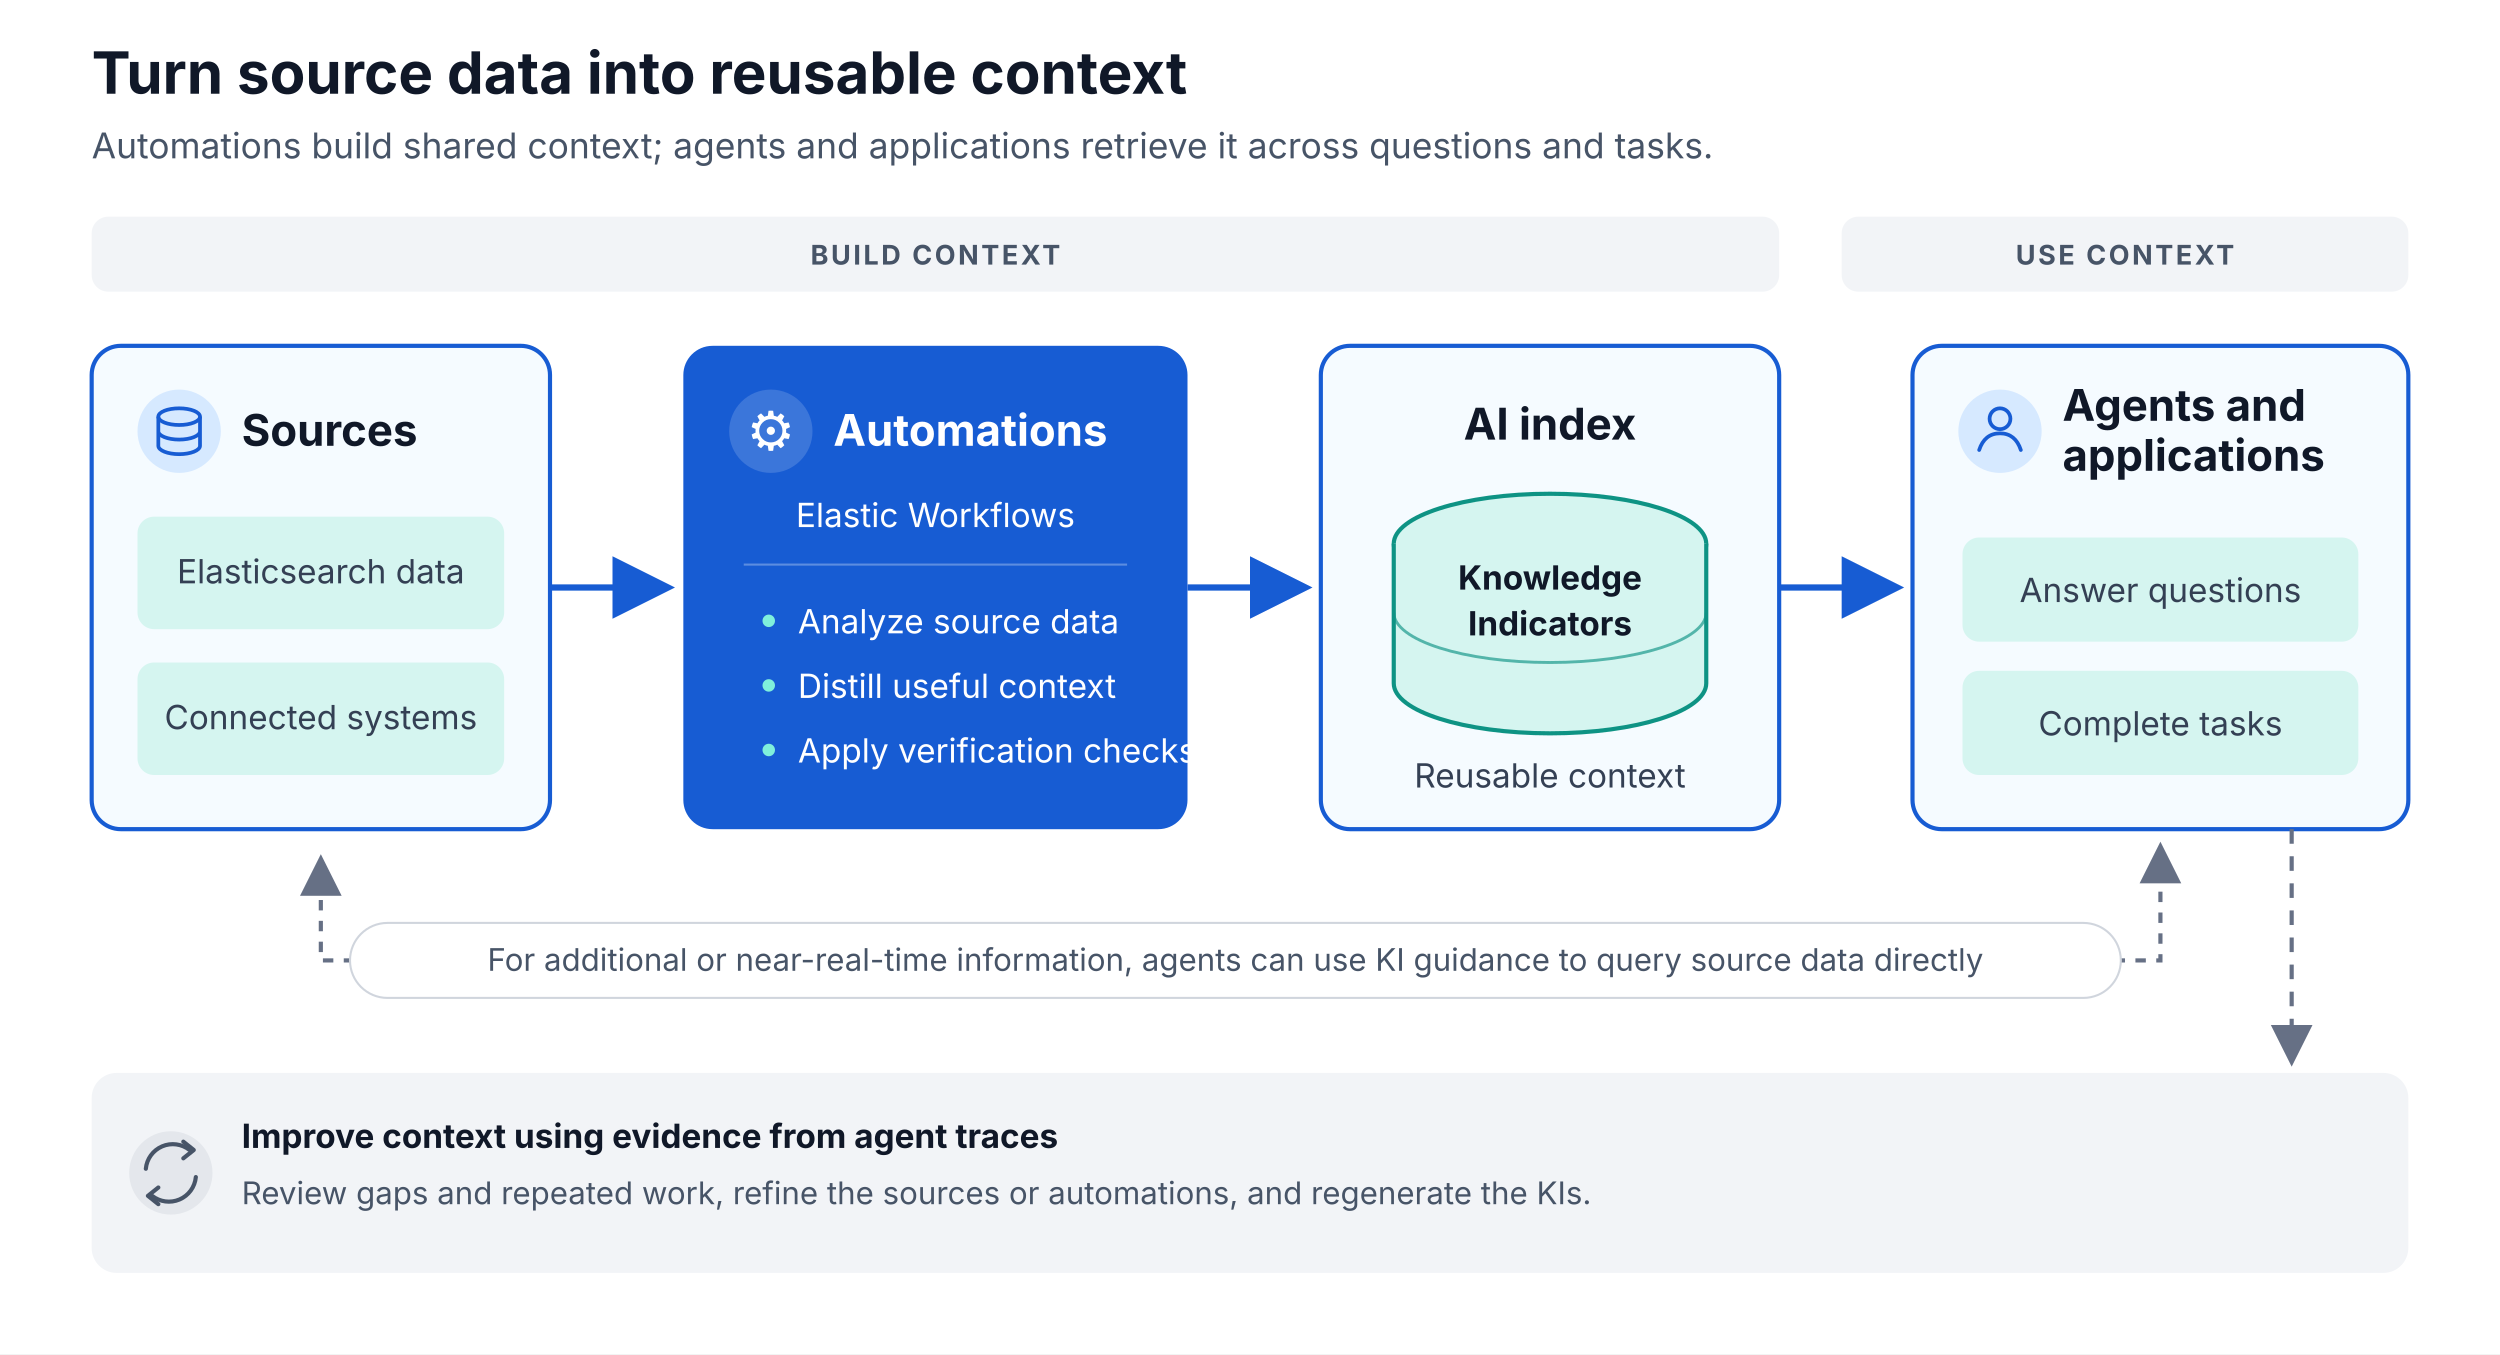
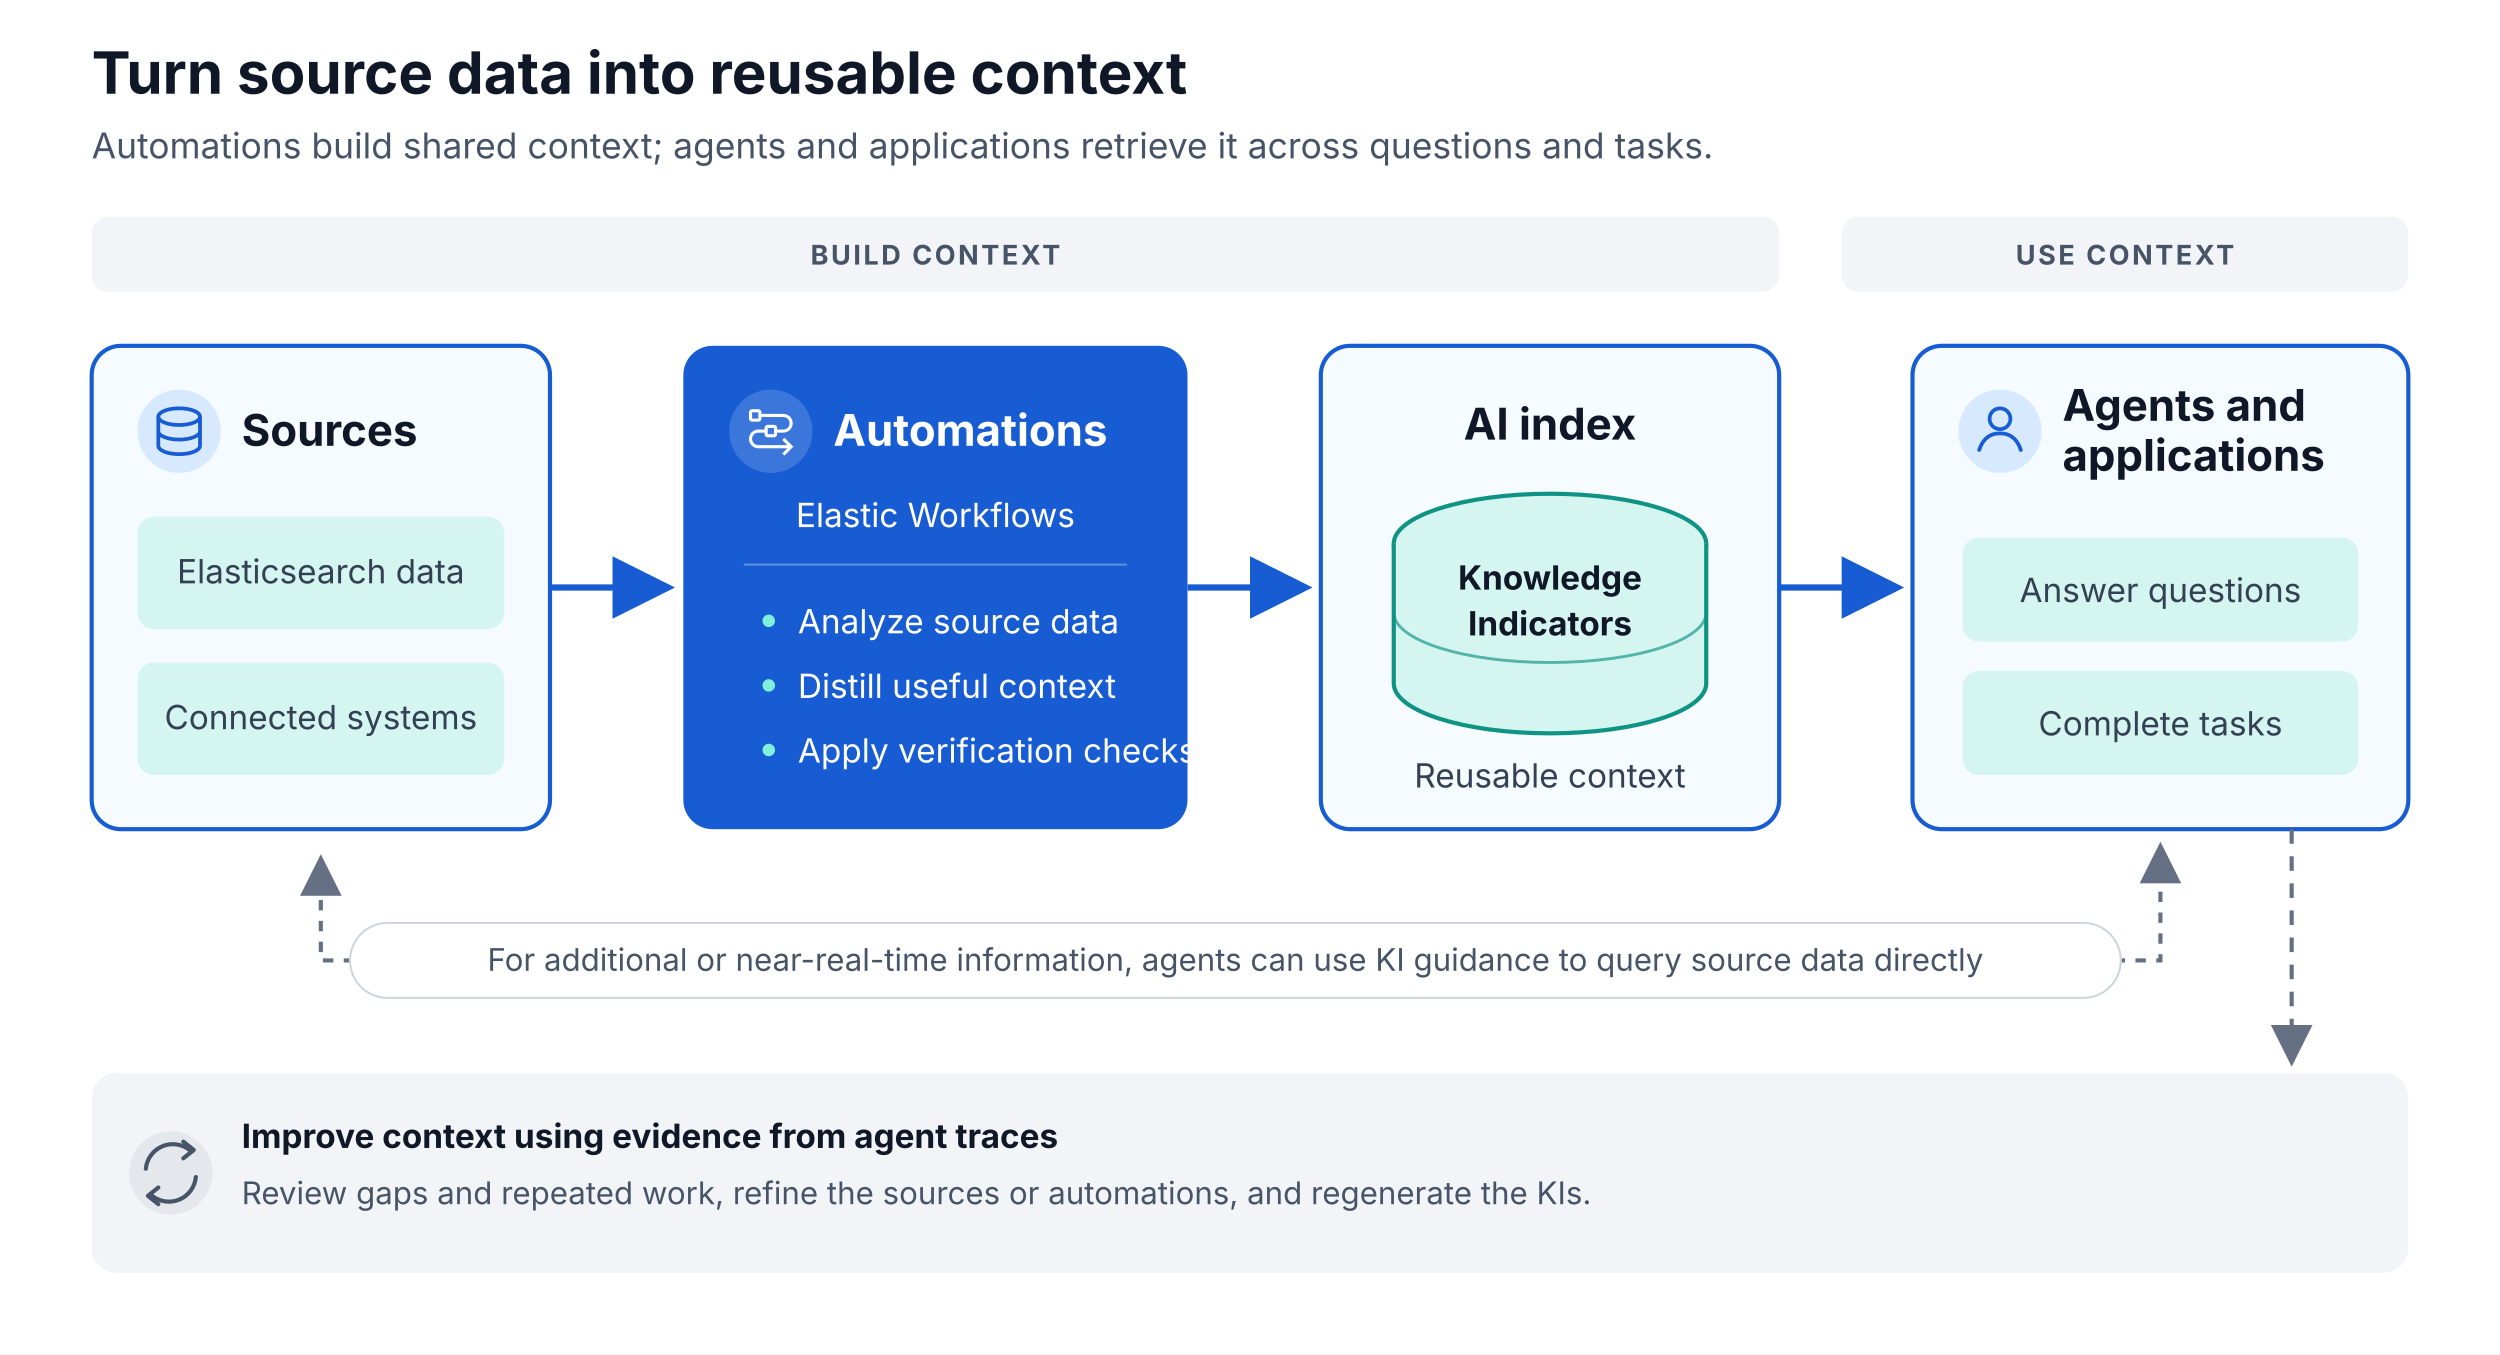
<svg xmlns="http://www.w3.org/2000/svg" width="1200" height="650" viewBox="0 0 1200 650" role="img" aria-labelledby="title description">
  <defs>
    <marker id="arrow-blue" markerWidth="10" markerHeight="10" refX="8" refY="5" orient="auto" markerUnits="strokeWidth">
      <path d="M0 0 10 5 0 10Z" fill="#175CD3" />
    </marker>
    <marker id="arrow-slate" markerWidth="10" markerHeight="10" refX="8" refY="5" orient="auto-start-reverse" markerUnits="strokeWidth">
      <path d="M0 0 10 5 0 10Z" fill="#667085" />
    </marker>
    <style>
      text { font-family: Inter, Arial, sans-serif; }
      .heading { font-size: 28px; font-weight: 700; fill: #101828; }
      .intro { font-size: 17px; fill: #475467; }
      .phase { font-size: 13px; font-weight: 700; letter-spacing: 1.2px; fill: #475467; }
      .card-title { font-size: 21px; font-weight: 700; fill: #101828; }
      .card-title-inverse { font-size: 21px; font-weight: 700; fill: #FFFFFF; }
      .body { font-size: 16px; fill: #344054; }
      .body-inverse { font-size: 16px; fill: #FFFFFF; }
      .label { font-size: 14px; font-weight: 600; fill: #475467; }
      .flow-title { font-size: 16px; font-weight: 700; fill: #101828; }
      .flow-body { font-size: 15px; fill: #475467; }
    </style>
  </defs>
  <rect width="1200" height="650" fill="#FFFFFF" />
  <text x="44" y="45" class="heading">Turn source data into reusable context</text>
  <text x="44" y="76" class="intro">Automations build shared context; agents and applications retrieve it across questions and tasks.</text>
  <rect x="44" y="104" width="810" height="36" rx="8" fill="#F2F4F7" />
  <text x="449" y="127" text-anchor="middle" class="phase">BUILD CONTEXT</text>
  <rect x="884" y="104" width="272" height="36" rx="8" fill="#F2F4F7" />
  <text x="1020" y="127" text-anchor="middle" class="phase">USE CONTEXT</text>
  <rect x="44" y="166" width="220" height="232" rx="14" fill="#F5FBFF" stroke="#175CD3" stroke-width="2" />
  <circle cx="86" cy="207" r="20" fill="#D6E9FF" />
  <ellipse cx="86" cy="200" rx="10" ry="4" fill="none" stroke="#175CD3" stroke-width="1.8" />
  <path d="M76 200v14c0 2.2 4.5 4 10 4s10-1.8 10-4v-14M76 207c0 2.2 4.5 4 10 4s10-1.8 10-4" fill="none" stroke="#175CD3" stroke-width="1.8" />
  <text x="116" y="214" class="card-title">Sources</text>
  <rect x="66" y="248" width="176" height="54" rx="8" fill="#D5F5F0" />
  <text x="154" y="280" text-anchor="middle" class="body">Elasticsearch data</text>
  <rect x="66" y="318" width="176" height="54" rx="8" fill="#D5F5F0" />
  <text x="154" y="350" text-anchor="middle" class="body">Connected systems</text>
  <line x1="264" y1="282" x2="318" y2="282" stroke="#175CD3" stroke-width="3" marker-end="url(#arrow-blue)" />
  <rect x="328" y="166" width="242" height="232" rx="14" fill="#175CD3" />
  <circle cx="370" cy="207" r="20" fill="#FFFFFF" fill-opacity="0.16" />
-   <text x="370" y="216" text-anchor="middle" font-family="Arial, sans-serif" font-size="26" fill="#FFFFFF">⚙</text>
+   <g transform="translate(358 195) scale(1.5)" fill="#FFFFFF">
+     <path d="M7 6.944v2h2v-2H7Zm-5-5v2h2v-2H2Zm3 .5h7a3 3 0 1 1 0 6h-2v.5a1 1 0 0 1-1 1H7a1 1 0 0 1-1-1v-.5H4a2 2 0 1 0 0 4h9.293l-1.646-1.646.707-.707 2.853 2.853-2.854 2.854-.707-.707 1.647-1.647H4a3 3 0 1 1 0-6h2v-.5a1 1 0 0 1 1-1h2a1 1 0 0 1 1 1v.5h2a2 2 0 1 0 0-4H5v.5a1 1 0 0 1-1 1H2a1 1 0 0 1-1-1v-2a1 1 0 0 1 1-1h2a1 1 0 0 1 1 1v.5Z" />
+   </g>
  <text x="400" y="214" class="card-title-inverse">Automations</text>
  <text x="449" y="253" text-anchor="middle" class="body-inverse">Elastic Workflows</text>
  <line x1="357" y1="271" x2="541" y2="271" stroke="#FFFFFF" stroke-opacity="0.3" />
  <circle cx="369" cy="298" r="3" fill="#7FF0DB" />
  <text x="383" y="304" class="body-inverse">Analyze source data</text>
  <circle cx="369" cy="329" r="3" fill="#7FF0DB" />
  <text x="383" y="335" class="body-inverse">Distill useful context</text>
  <circle cx="369" cy="360" r="3" fill="#7FF0DB" />
  <text x="383" y="366" class="body-inverse">Apply verification checks</text>
  <line x1="570" y1="282" x2="624" y2="282" stroke="#175CD3" stroke-width="3" marker-end="url(#arrow-blue)" />
  <rect x="634" y="166" width="220" height="232" rx="14" fill="#F5FBFF" stroke="#175CD3" stroke-width="2" />
  <text x="744" y="211" text-anchor="middle" class="card-title">AI index</text>
  <ellipse cx="744" cy="261" rx="75" ry="24" fill="#D5F5F0" stroke="#0E9384" stroke-width="2" />
  <path d="M669 261v67c0 13.3 33.6 24 75 24s75-10.7 75-24v-67" fill="#D5F5F0" stroke="#0E9384" stroke-width="2" />
  <path d="M669 294c0 13.3 33.6 24 75 24s75-10.7 75-24" fill="none" stroke="#0E9384" stroke-width="1.4" stroke-opacity="0.65" />
  <text x="744" y="283" text-anchor="middle" class="flow-title">Knowledge</text>
  <text x="744" y="305" text-anchor="middle" class="flow-title">Indicators</text>
  <text x="744" y="378" text-anchor="middle" class="body">Reusable context</text>
  <line x1="854" y1="282" x2="908" y2="282" stroke="#175CD3" stroke-width="3" marker-end="url(#arrow-blue)" />
  <rect x="918" y="166" width="238" height="232" rx="14" fill="#F5FBFF" stroke="#175CD3" stroke-width="2" />
  <circle cx="960" cy="207" r="20" fill="#D6E9FF" />
  <circle cx="960" cy="201" r="5" fill="none" stroke="#175CD3" stroke-width="1.8" />
  <path d="M950 216c1.7-5.2 5-8 10-8s8.3 2.8 10 8" fill="none" stroke="#175CD3" stroke-width="1.8" stroke-linecap="round" />
  <text x="990" y="202" class="card-title">Agents and</text>
  <text x="990" y="226" class="card-title">applications</text>
  <rect x="942" y="258" width="190" height="50" rx="8" fill="#D5F5F0" />
  <text x="1037" y="289" text-anchor="middle" class="body">Answer questions</text>
  <rect x="942" y="322" width="190" height="50" rx="8" fill="#D5F5F0" />
  <text x="1037" y="353" text-anchor="middle" class="body">Complete tasks</text>
  <path d="M1037 408v53H154v-47" fill="none" stroke="#667085" stroke-width="2" stroke-dasharray="5 5" marker-start="url(#arrow-slate)" marker-end="url(#arrow-slate)" />
  <rect x="168" y="443" width="850" height="36" rx="18" fill="#FFFFFF" stroke="#D0D5DD" />
  <text x="593" y="466" text-anchor="middle" class="flow-body">For additional or near-real-time information, agents can use KI guidance to query source data directly</text>
  <rect x="44" y="515" width="1112" height="96" rx="12" fill="#F2F4F7" />
  <circle cx="82" cy="563" r="20" fill="#E4E7EC" />
  <path d="M70 561a13 13 0 0 1 21-9" fill="none" stroke="#475467" stroke-width="2" stroke-linecap="round" />
  <path d="M88 548l5 4-5 4" fill="none" stroke="#475467" stroke-width="2" stroke-linecap="round" stroke-linejoin="round" />
  <path d="M94 565a13 13 0 0 1-21 9" fill="none" stroke="#475467" stroke-width="2" stroke-linecap="round" />
  <path d="M76 578l-5-4 5-4" fill="none" stroke="#475467" stroke-width="2" stroke-linecap="round" stroke-linejoin="round" />
  <text x="116" y="551" class="flow-title">Improve context using evidence from agent traces</text>
  <text x="116" y="578" class="flow-body">Review gaps and repeated work, refine the sources or automations, and regenerate the KIs.</text>
  <path d="M1100 398v110" fill="none" stroke="#667085" stroke-width="2" stroke-dasharray="7 6" marker-end="url(#arrow-slate)" />
</svg>
